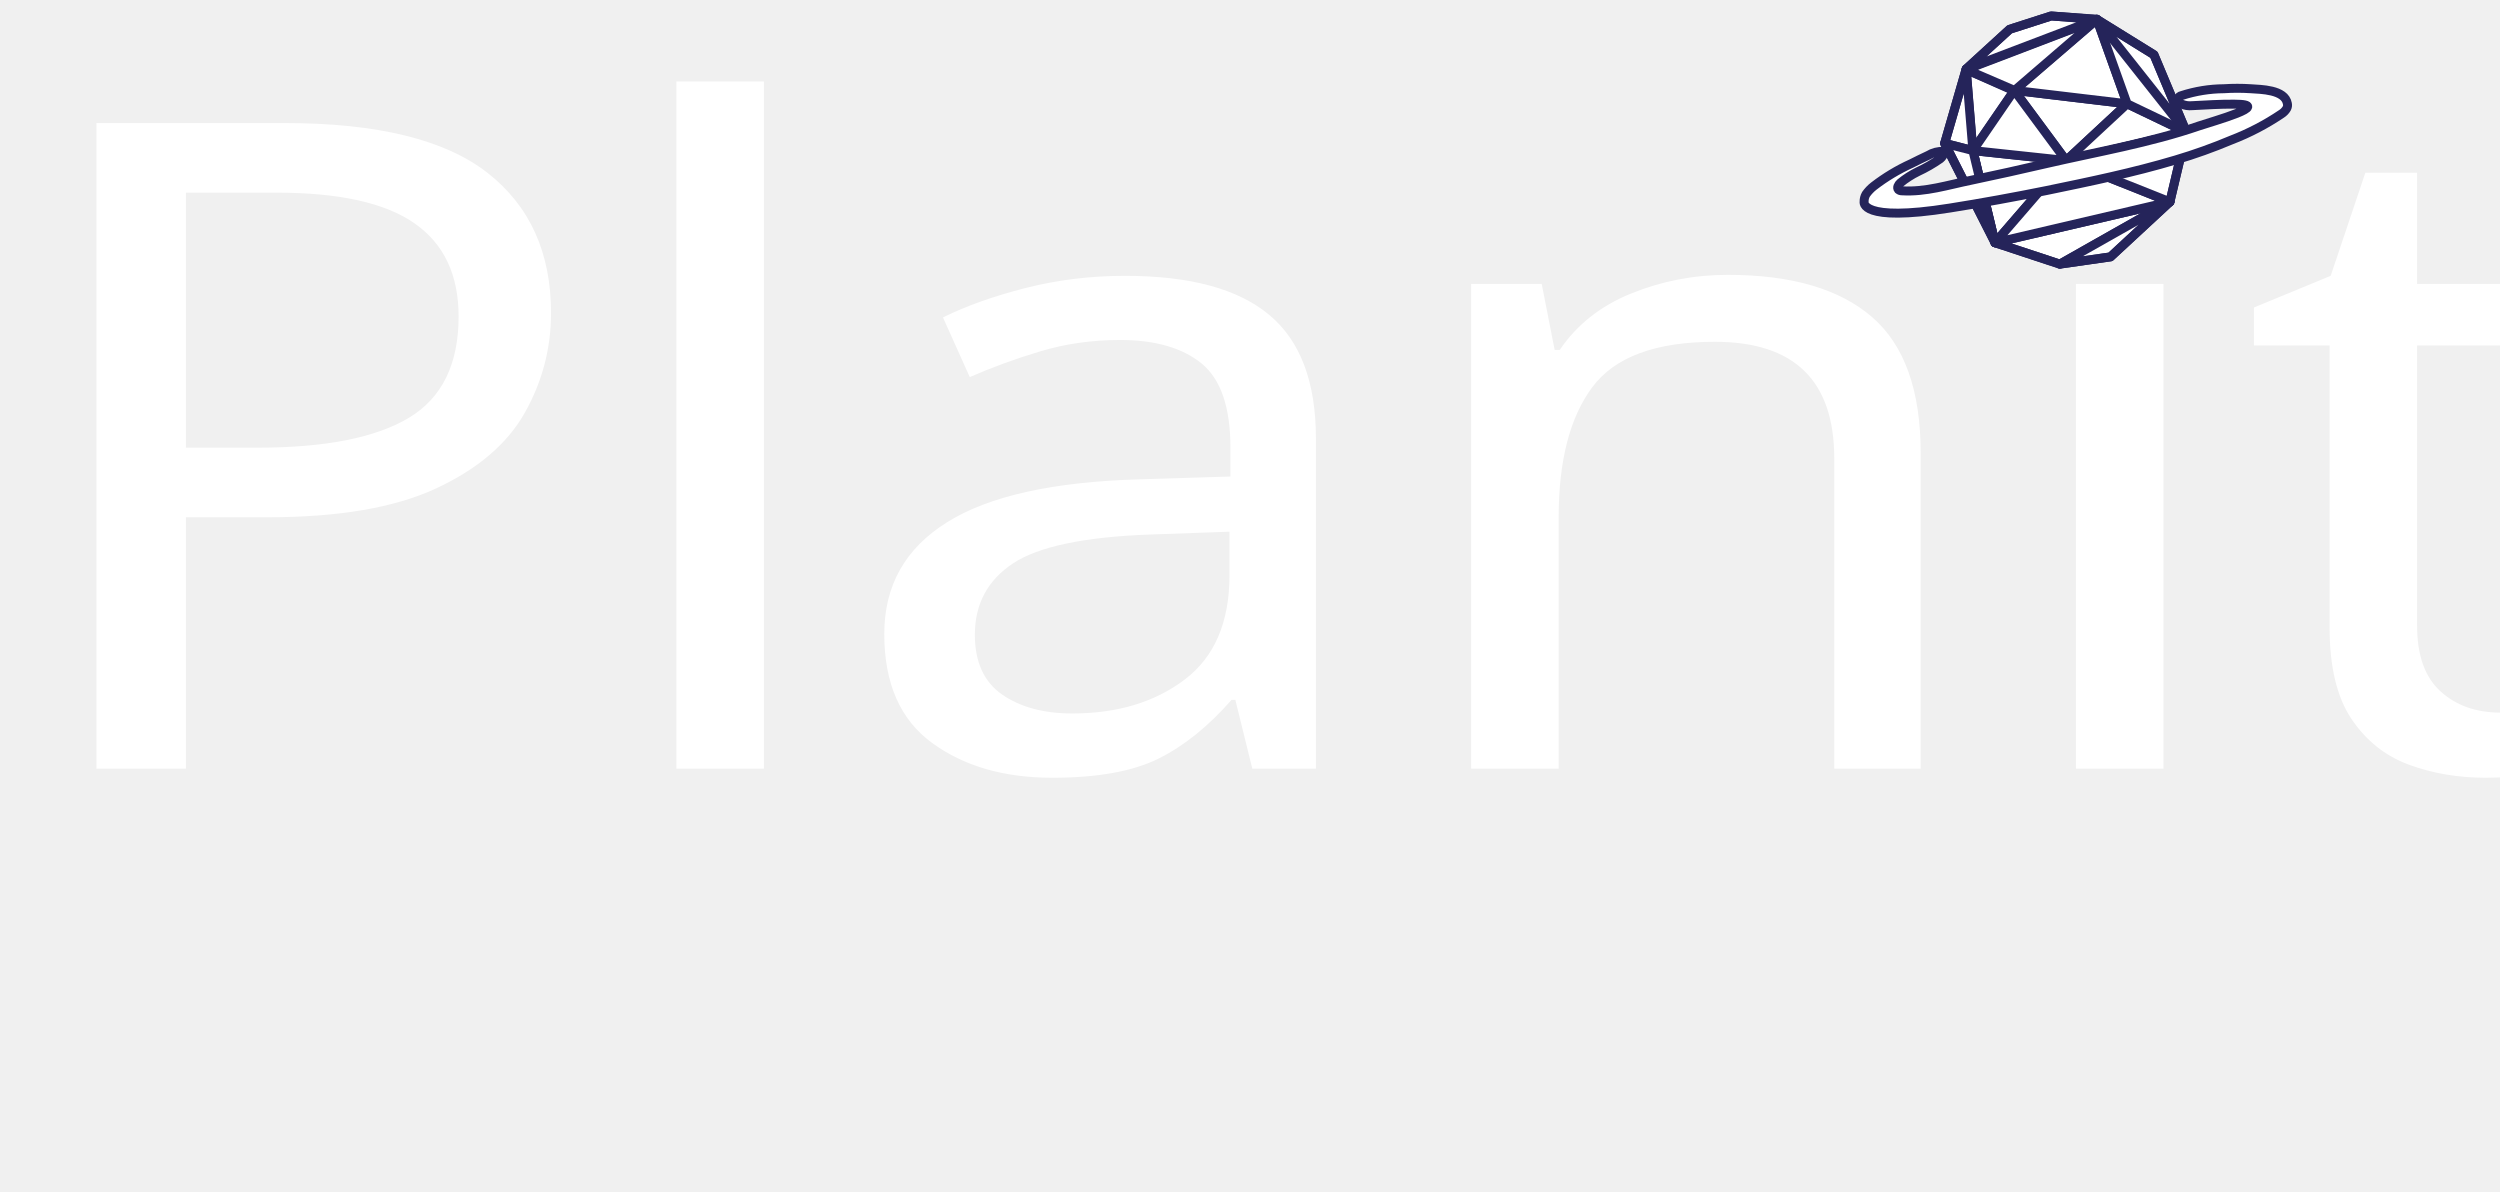
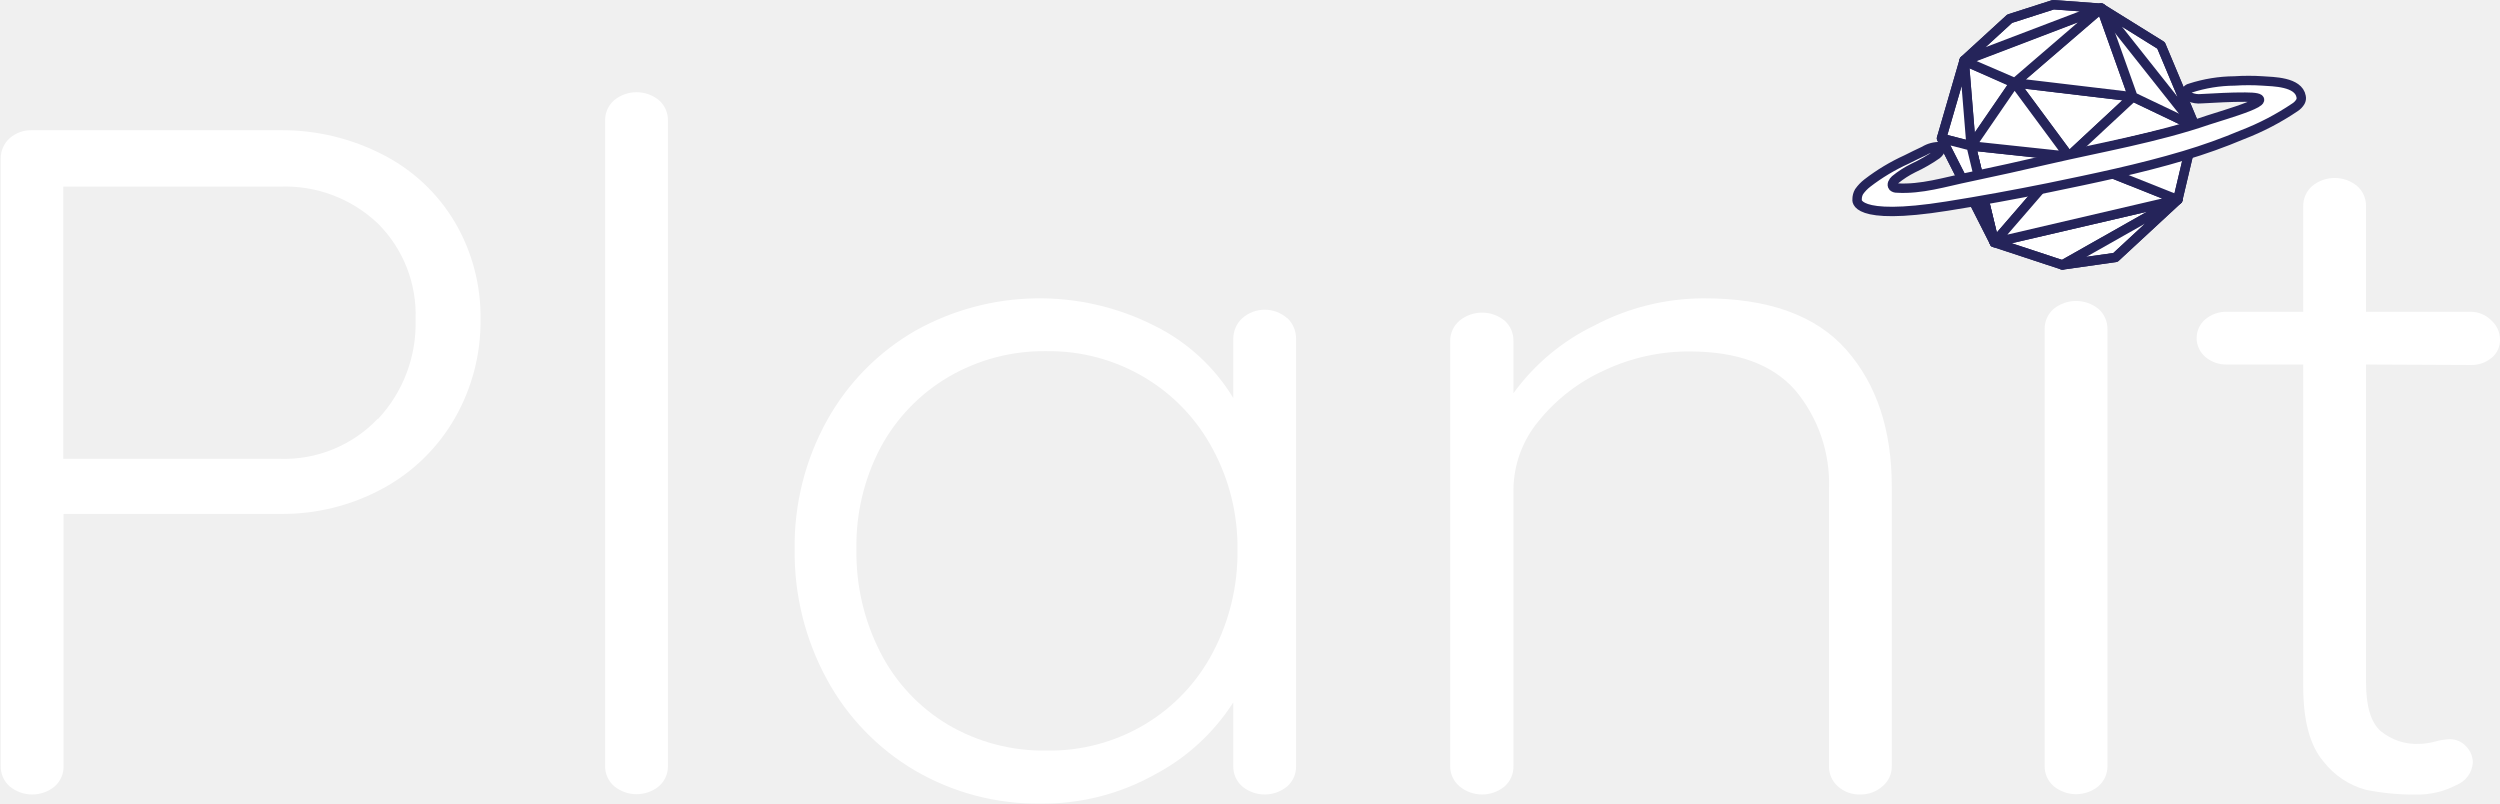
- <svg xmlns="http://www.w3.org/2000/svg" id="Layer_1" data-name="Layer 1" viewBox="0 0 278.93 132.91">
+ <svg xmlns="http://www.w3.org/2000/svg" id="Layer_1" data-name="Layer 1" viewBox="0 0 265.9 85.48">
  <defs>
-     <style>
-       .cls-1 {
-         font-size: 100.89px;
-         font-family: Quicksand-Regular, Quicksand;
-         letter-spacing: -0.01em;
-       }
- 
-       .cls-1, .cls-2, .cls-4 {
-         fill: #fff;
-       }
- 
-       .cls-2, .cls-3, .cls-4 {
-         stroke: #25245a;
-       }
- 
-       .cls-2, .cls-3 {
-         stroke-linejoin: round;
-       }
- 
-       .cls-3 {
-         fill: none;
-       }
- 
-       .cls-4 {
-         stroke-miterlimit: 10;
-       }
-     </style>
+     <style>.cls-1,.cls-2,.cls-4{fill:#fff;}.cls-2,.cls-3,.cls-4{stroke:#25245a;}.cls-2,.cls-3{stroke-linejoin:round;}.cls-3{fill:none;}.cls-4{stroke-miterlimit:10;}</style>
  </defs>
-   <text class="cls-1" transform="translate(0 85.76) scale(1.1 1)">Planit</text>
-   <path class="cls-2" d="M382.6,333l.74,9.1,4.62-6.72Z" transform="translate(-163.23 -325.24)" />
-   <polygon class="cls-2" points="242.1 22.52 229.82 29.47 222.59 27.08 242.1 22.52" />
-   <polygon class="cls-2" points="224.73 10.08 237.33 11.58 230.52 17.91 224.73 10.08" />
-   <polygon class="cls-2" points="230.52 17.91 227.53 21.37 222.59 27.08 221.54 22.72 220.12 16.8 230.52 17.91" />
-   <polygon class="cls-2" points="242.1 22.52 222.59 27.08 230.52 17.91 242.1 22.52" />
-   <polygon class="cls-2" points="237.33 11.58 233.95 2.14 224.73 10.08 237.33 11.58" />
-   <path class="cls-2" d="M382.6,333l14.58-5.57L388,335.33Z" transform="translate(-163.23 -325.24)" />
-   <polygon class="cls-2" points="237.33 11.58 230.52 17.91 243.94 14.75 237.33 11.58" />
-   <polygon class="cls-2" points="242.1 22.52 243.94 14.75 230.52 17.91 242.1 22.52" />
-   <polyline class="cls-2" points="243.94 14.75 237.33 11.58 233.97 2.18 233.96 2.16 233.95 2.14 233.98 2.18 233.95 2.14 233.98 2.18" />
-   <polyline class="cls-2" points="220.12 16.8 219.37 7.7 216.97 15.99 220.12 16.8 222.59 27.08 220.12 16.8" />
-   <polyline class="cls-2" points="233.95 2.15 228.85 1.78 224.22 3.27 219.37 7.7 233.95 2.15" />
-   <polygon class="cls-2" points="243.94 14.75 233.98 2.18 240.32 6.11 243.94 14.75" />
-   <polygon class="cls-2" points="242.1 22.52 235.47 28.66 229.82 29.47 242.1 22.52" />
-   <polygon class="cls-2" points="224.73 10.08 220.12 16.8 230.52 17.91 224.73 10.08" />
-   <polygon class="cls-2" points="220.12 16.8 216.97 15.99 222.59 27.08 220.12 16.8" />
-   <polygon class="cls-3" points="224.22 3.27 228.85 1.78 233.98 2.18 240.32 6.11 243.94 14.75 242.1 22.52 235.47 28.66 229.82 29.47 222.59 27.08 216.97 15.99 219.37 7.7 224.22 3.27" />
-   <path class="cls-4" d="M418.44,336.81c-.27-1.6-3-1.59-4.09-1.67a23.1,23.1,0,0,0-3,0,15.62,15.62,0,0,0-4.7.76.58.58,0,0,0-.44.36c-.07.25.16.48.39.58a2.4,2.4,0,0,0,1.22.19c1.56-.08,3.1-.18,4.67-.17,4.58,0-2.45,1.93-3.94,2.44-5.47,1.88-11.37,2.89-17,4.19-2.81.65-5.62,1.28-8.44,1.87-2.55.52-5.05,1.33-7.67,1.17a.59.59,0,0,1-.41-.14c-.18-.22,0-.54.22-.74a10.19,10.19,0,0,1,1.94-1.25,16.49,16.49,0,0,0,2.52-1.45,1.21,1.21,0,0,0,.43-.72.12.12,0,0,0,0-.1s-.05,0-.08,0a3.05,3.05,0,0,0-1.71.45c-.63.29-1.25.6-1.87.91A21.17,21.17,0,0,0,372.3,346a4.27,4.27,0,0,0-.88.92,1.62,1.62,0,0,0-.21.82s-.55,2.33,9.58.71c3.6-.57,7.19-1.23,10.76-1.95,4.84-1,9.69-2,14.44-3.42a60.25,60.25,0,0,0,6.2-2.22,27.88,27.88,0,0,0,5.6-2.92,1.79,1.79,0,0,0,.57-.59A.79.79,0,0,0,418.44,336.81Z" transform="translate(-163.23 -325.24)" />
-   <text x="-163.23" y="-325.24" />
+   <path class="cls-1" d="M214.45,343a18.87,18.87,0,0,1,7.62,7.16,19.85,19.85,0,0,1,2.73,10.34,20.66,20.66,0,0,1-2.73,10.5,19.59,19.59,0,0,1-7.62,7.46,22.3,22.3,0,0,1-11,2.73h-23V408a2.79,2.79,0,0,1-.94,2.17,3.76,3.76,0,0,1-4.79,0,2.8,2.8,0,0,1-.95-2.17V343.4a2.83,2.83,0,0,1,.95-2.17,3.43,3.43,0,0,1,2.39-.85h26.39A23.33,23.33,0,0,1,214.45,343Zm-.56,28.1a14.84,14.84,0,0,0,4-10.6,13.67,13.67,0,0,0-4-10.19,14.31,14.31,0,0,0-10.47-3.93h-23v28.95h23A13.76,13.76,0,0,0,213.89,371.05Z" transform="translate(-173.69 -326.53)" />
+   <path class="cls-1" d="M243.79,410.14a3.76,3.76,0,0,1-4.79,0,2.8,2.8,0,0,1-.95-2.17v-68.6a2.8,2.8,0,0,1,.95-2.17,3.76,3.76,0,0,1,4.79,0,2.79,2.79,0,0,1,.94,2.17V408A2.79,2.79,0,0,1,243.79,410.14Z" transform="translate(-173.69 -326.53)" />
+   <path class="cls-1" d="M310.6,360.35a3,3,0,0,1,.94,2.22V408a2.79,2.79,0,0,1-.94,2.17,3.76,3.76,0,0,1-4.79,0,2.8,2.8,0,0,1-.95-2.17v-6.76a22.2,22.2,0,0,1-8.35,7.67A24.31,24.31,0,0,1,284.38,412,25.84,25.84,0,0,1,271,408.48a25.2,25.2,0,0,1-9.36-9.69A28.15,28.15,0,0,1,258.21,385a27.49,27.49,0,0,1,3.45-13.77,25,25,0,0,1,9.41-9.54,27.07,27.07,0,0,1,25.44-.5,20.31,20.31,0,0,1,8.35,7.67v-6.26a3,3,0,0,1,.95-2.22,3.61,3.61,0,0,1,4.79,0Zm-15.15,43.23a19.36,19.36,0,0,0,7.24-7.66A22.78,22.78,0,0,0,305.31,385a22,22,0,0,0-2.62-10.69,19.52,19.52,0,0,0-7.24-7.62A19.83,19.83,0,0,0,285,363.88a20.07,20.07,0,0,0-10.41,2.73,19.3,19.3,0,0,0-7.24,7.51A22.35,22.35,0,0,0,264.78,385a23.21,23.21,0,0,0,2.56,10.95,19,19,0,0,0,7.18,7.66A20,20,0,0,0,285,406.36,19.73,19.73,0,0,0,295.45,403.58Z" transform="translate(-173.69 -326.53)" />
+   <path class="cls-1" d="M370.06,363.73q4.85,5.5,4.84,14.58V408a2.72,2.72,0,0,1-1,2.17,3.46,3.46,0,0,1-2.34.86,3.39,3.39,0,0,1-2.39-.86,2.8,2.8,0,0,1-.95-2.17V378.61A15.46,15.46,0,0,0,364.6,368q-3.62-4.08-11.19-4.09a21.09,21.09,0,0,0-9.07,2,19.08,19.08,0,0,0-7,5.4,11.56,11.56,0,0,0-2.68,7.31V408a2.79,2.79,0,0,1-.94,2.17,3.76,3.76,0,0,1-4.79,0,2.8,2.8,0,0,1-1-2.17v-45.2a2.83,2.83,0,0,1,1-2.17,3.8,3.8,0,0,1,4.79,0,2.82,2.82,0,0,1,.94,2.17v5.55a23,23,0,0,1,8.63-7.21,25,25,0,0,1,11.53-2.88Q365.21,358.23,370.06,363.73Z" transform="translate(-173.69 -326.53)" />
+   <path class="cls-1" d="M391.05,350.82a3.32,3.32,0,0,1-1.23-2.78v-1a3.26,3.26,0,0,1,1.28-2.78,5.74,5.74,0,0,1,3.51-1q4.45,0,4.46,3.74v1a3.39,3.39,0,0,1-1.17,2.78,5.26,5.26,0,0,1-3.4,1A5.45,5.45,0,0,1,391.05,350.82Zm5.84,59.32a3.75,3.75,0,0,1-4.78,0,2.77,2.77,0,0,1-.95-2.17V361.56a2.79,2.79,0,0,1,.95-2.17,3.79,3.79,0,0,1,4.78,0,2.83,2.83,0,0,1,.95,2.17V408A2.8,2.8,0,0,1,396.89,410.14Z" transform="translate(-173.69 -326.53)" />
+   <path class="cls-1" d="M425.34,365.3v33.8q0,3.82,1.56,5.19a6,6,0,0,0,4.12,1.36,7,7,0,0,0,1.67-.25,6.77,6.77,0,0,1,1.56-.25,2.31,2.31,0,0,1,1.73.76,2.46,2.46,0,0,1,.72,1.76,2.77,2.77,0,0,1-1.78,2.37,8.81,8.81,0,0,1-4.23,1,26,26,0,0,1-5.35-.5,8.54,8.54,0,0,1-4.51-3q-2.18-2.52-2.17-8.07V365.3h-8.13a3.39,3.39,0,0,1-2.28-.81,2.62,2.62,0,0,1,0-4,3.43,3.43,0,0,1,2.28-.8h8.13v-11.2a2.8,2.8,0,0,1,.95-2.17,3.76,3.76,0,0,1,4.79,0,2.79,2.79,0,0,1,.94,2.17v11.2h11.14a3.07,3.07,0,0,1,2.17.9,2.75,2.75,0,0,1,.94,2,2.44,2.44,0,0,1-.89,2,3.32,3.32,0,0,1-2.22.76Z" transform="translate(-173.69 -326.53)" />
+   <path class="cls-2" d="M382.6,333l.74,9.1,4.62-6.72Z" transform="translate(-173.69 -326.53)" />
+   <polygon class="cls-2" points="231.63 21.24 219.36 28.18 212.12 25.79 231.63 21.24" />
+   <polygon class="cls-2" points="214.26 8.8 226.86 10.3 220.05 16.63 214.26 8.8" />
+   <polygon class="cls-2" points="220.05 16.63 217.06 20.08 212.12 25.79 211.07 21.44 209.65 15.52 220.05 16.63" />
+   <polygon class="cls-2" points="231.63 21.24 212.12 25.79 220.05 16.63 231.63 21.24" />
+   <polygon class="cls-2" points="226.86 10.3 223.49 0.85 214.26 8.8 226.86 10.3" />
+   <path class="cls-2" d="M382.6,333l14.58-5.57L388,335.33Z" transform="translate(-173.69 -326.53)" />
+   <polygon class="cls-2" points="226.86 10.3 220.05 16.63 233.47 13.46 226.86 10.3" />
+   <polygon class="cls-2" points="231.63 21.24 233.47 13.46 220.05 16.63 231.63 21.24" />
+   <polyline class="cls-2" points="233.47 13.46 226.86 10.3 223.5 0.89 223.49 0.88 223.49 0.85 223.51 0.89 223.49 0.85 223.51 0.89" />
+   <polyline class="cls-2" points="209.65 15.52 208.91 6.42 206.5 14.71 209.65 15.52 212.12 25.79 209.65 15.52" />
+   <polyline class="cls-2" points="223.48 0.87 218.39 0.5 213.75 1.99 208.91 6.42 223.48 0.87" />
+   <polygon class="cls-2" points="233.47 13.46 223.51 0.89 229.85 4.83 233.47 13.46" />
+   <polygon class="cls-2" points="231.63 21.24 225 27.38 219.36 28.18 231.63 21.24" />
+   <polygon class="cls-2" points="214.26 8.8 209.65 15.52 220.05 16.63 214.26 8.8" />
+   <polygon class="cls-2" points="209.65 15.52 206.5 14.71 212.12 25.79 209.65 15.52" />
+   <polygon class="cls-3" points="213.75 1.99 218.39 0.5 223.51 0.89 229.85 4.83 233.47 13.46 231.63 21.24 225 27.38 219.36 28.18 212.12 25.79 206.5 14.71 208.91 6.42 213.75 1.99" />
+   <path class="cls-4" d="M418.44,336.81c-.27-1.6-3-1.59-4.09-1.67a23.1,23.1,0,0,0-3,0,15.62,15.62,0,0,0-4.7.76.58.58,0,0,0-.44.36c-.07.25.16.48.39.58a2.4,2.4,0,0,0,1.22.19c1.56-.08,3.1-.18,4.67-.17,4.58,0-2.45,1.93-3.94,2.44-5.47,1.88-11.37,2.89-17,4.19-2.81.65-5.62,1.28-8.44,1.87-2.55.52-5.05,1.33-7.67,1.17a.59.59,0,0,1-.41-.14c-.18-.22,0-.54.22-.74a10.19,10.19,0,0,1,1.94-1.25,16.49,16.49,0,0,0,2.52-1.45,1.21,1.21,0,0,0,.43-.72.12.12,0,0,0,0-.1s-.05,0-.08,0a3.05,3.05,0,0,0-1.71.45c-.63.29-1.25.6-1.87.91A21.17,21.17,0,0,0,372.3,346a4.27,4.27,0,0,0-.88.92,1.62,1.62,0,0,0-.21.82s-.55,2.33,9.58.71c3.6-.57,7.19-1.23,10.76-1.95,4.84-1,9.69-2,14.44-3.42a60.25,60.25,0,0,0,6.2-2.22,27.88,27.88,0,0,0,5.6-2.92,1.79,1.79,0,0,0,.57-.59A.79.79,0,0,0,418.44,336.81Z" transform="translate(-173.69 -326.53)" />
</svg>
